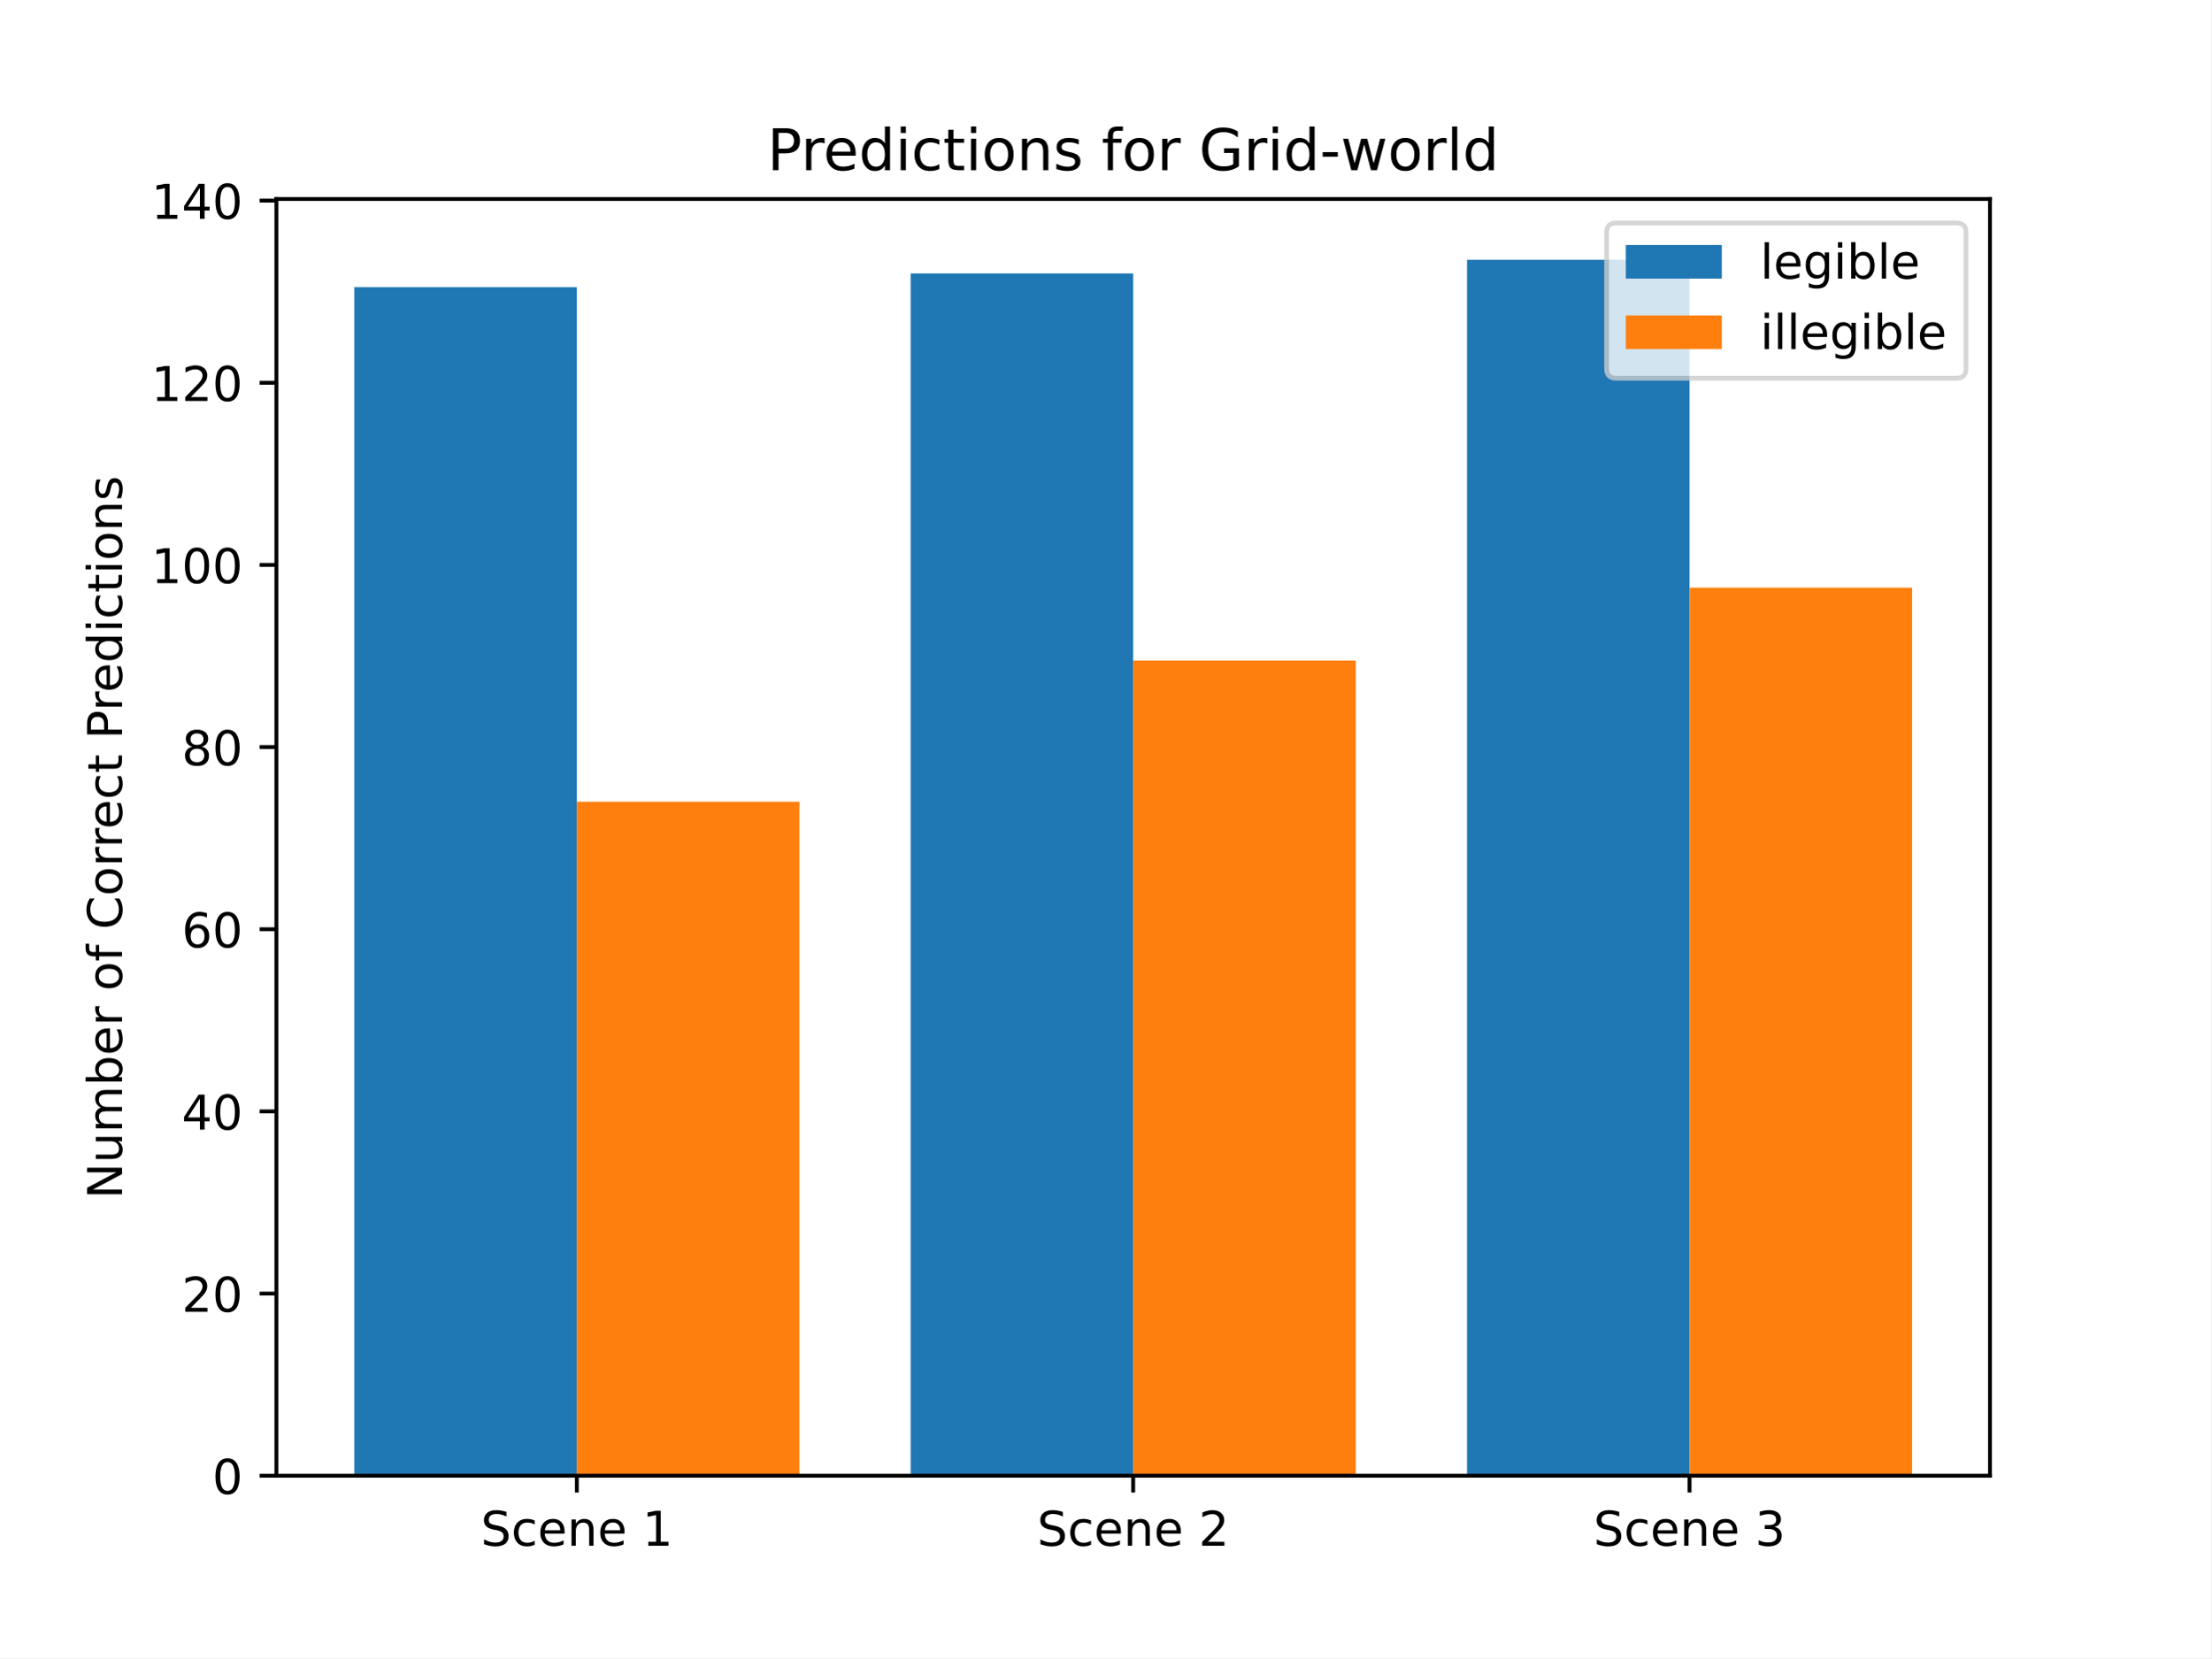
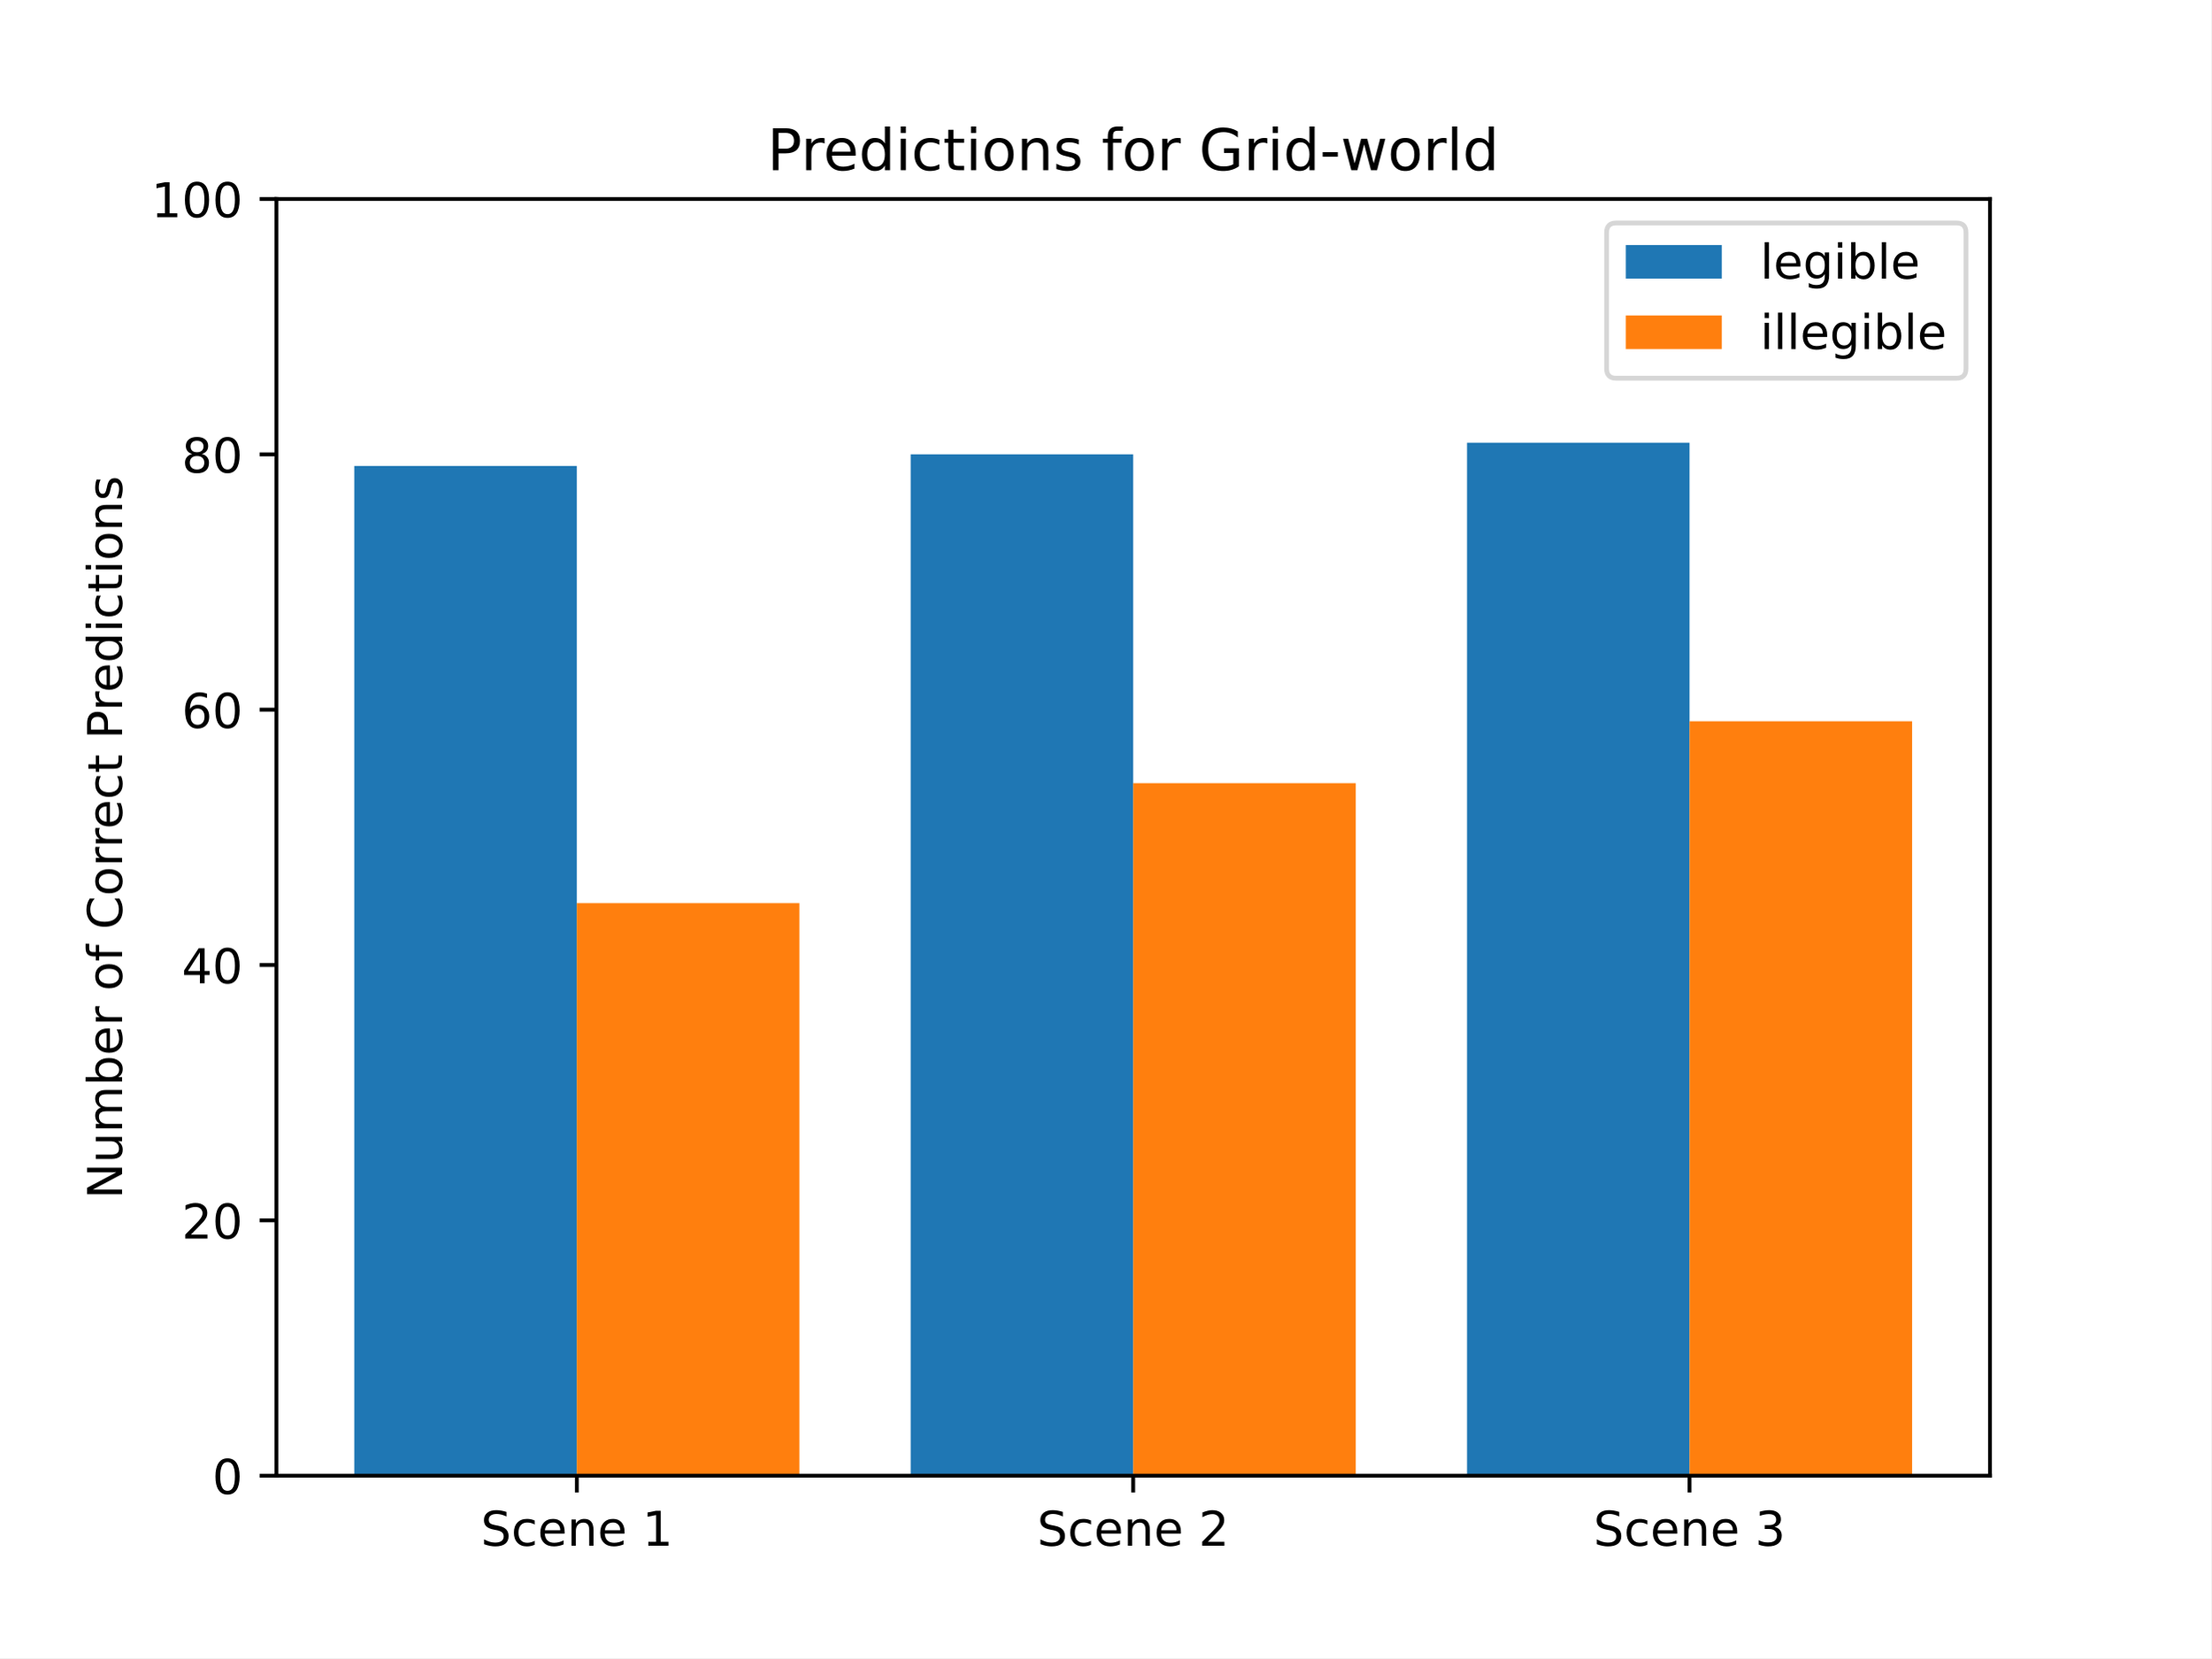
<svg xmlns="http://www.w3.org/2000/svg" xmlns:xlink="http://www.w3.org/1999/xlink" height="345.6pt" version="1.1" viewBox="0 0 460.8 345.6" width="460.8pt">
  <defs>
    <style type="text/css">*{stroke-linecap:butt;stroke-linejoin:round;}</style>
  </defs>
  <g id="figure_1">
    <g id="patch_1">
      <path d="M 0 345.6  L 460.8 345.6  L 460.8 0  L 0 0  z " style="fill:#ffffff;" />
    </g>
    <g id="axes_1">
      <g id="patch_2">
        <path d="M 57.6 307.584  L 414.72 307.584  L 414.72 41.472  L 57.6 41.472  z " style="fill:#ffffff;" />
      </g>
      <g id="patch_3">
-         <path clip-path="url(#p9edeacff8d)" d="M 73.833 307.584  L 120.212 307.584  L 120.212 59.839  L 73.833 59.839  z " style="fill:#1f77b4;" />
+         <path clip-path="url(#pe9027a96fc)" d="M 73.833 307.584  L 120.212 307.584  L 120.212 97.114  L 73.833 97.114  z " style="fill:#1f77b4;" />
      </g>
      <g id="patch_4">
-         <path clip-path="url(#p9edeacff8d)" d="M 189.781 307.584  L 236.16 307.584  L 236.16 56.992  L 189.781 56.992  z " style="fill:#1f77b4;" />
+         <path clip-path="url(#pe9027a96fc)" d="M 189.781 307.584  L 236.16 307.584  L 236.16 94.694  L 189.781 94.694  z " style="fill:#1f77b4;" />
      </g>
      <g id="patch_5">
-         <path clip-path="url(#p9edeacff8d)" d="M 305.729 307.584  L 352.108 307.584  L 352.108 54.144  L 305.729 54.144  z " style="fill:#1f77b4;" />
+         <path clip-path="url(#pe9027a96fc)" d="M 305.729 307.584  L 352.108 307.584  L 352.108 92.275  L 305.729 92.275  z " style="fill:#1f77b4;" />
      </g>
      <g id="patch_6">
-         <path clip-path="url(#p9edeacff8d)" d="M 120.212 307.584  L 166.591 307.584  L 166.591 167.1  L 120.212 167.1  z " style="fill:#ff7f0e;" />
+         <path clip-path="url(#pe9027a96fc)" d="M 120.212 307.584  L 166.591 307.584  L 166.591 188.237  L 120.212 188.237  z " style="fill:#ff7f0e;" />
      </g>
      <g id="patch_7">
-         <path clip-path="url(#p9edeacff8d)" d="M 236.16 307.584  L 282.539 307.584  L 282.539 137.675  L 236.16 137.675  z " style="fill:#ff7f0e;" />
+         <path clip-path="url(#pe9027a96fc)" d="M 236.16 307.584  L 282.539 307.584  L 282.539 163.238  L 236.16 163.238  z " style="fill:#ff7f0e;" />
      </g>
      <g id="patch_8">
-         <path clip-path="url(#p9edeacff8d)" d="M 352.108 307.584  L 398.487 307.584  L 398.487 122.487  L 352.108 122.487  z " style="fill:#ff7f0e;" />
+         <path clip-path="url(#pe9027a96fc)" d="M 352.108 307.584  L 398.487 307.584  L 398.487 150.336  L 352.108 150.336  z " style="fill:#ff7f0e;" />
      </g>
      <g id="matplotlib.axis_1">
        <g id="xtick_1">
          <g id="line2d_1">
            <defs>
-               <path d="M 0 0  L 0 3.5  " id="m3d73bdabed" style="stroke:#000000;stroke-width:0.8;" />
+               <path d="M 0 0  L 0 3.5  " id="m69c905ad87" style="stroke:#000000;stroke-width:0.8;" />
            </defs>
            <g>
-               <use style="stroke:#000000;stroke-width:0.8;" x="120.212" xlink:href="#m3d73bdabed" y="307.584" />
+               <use style="stroke:#000000;stroke-width:0.8;" x="120.212" xlink:href="#m69c905ad87" y="307.584" />
            </g>
          </g>
          <g id="text_1">
            <g transform="translate(100.1963 322.1824)scale(0.1 -0.1)">
              <defs>
                <path d="M 53.516 70.516  L 53.516 60.891  Q 47.906 63.578 42.922 64.891  Q 37.938 66.219 33.297 66.219  Q 25.25 66.219 20.875 63.094  Q 16.5 59.969 16.5 54.203  Q 16.5 49.359 19.406 46.891  Q 22.312 44.438 30.422 42.922  L 36.375 41.703  Q 47.406 39.594 52.656 34.297  Q 57.906 29 57.906 20.125  Q 57.906 9.516 50.797 4.047  Q 43.703 -1.422 29.984 -1.422  Q 24.812 -1.422 18.969 -0.25  Q 13.141 0.922 6.891 3.219  L 6.891 13.375  Q 12.891 10.016 18.656 8.297  Q 24.422 6.594 29.984 6.594  Q 38.422 6.594 43.016 9.906  Q 47.609 13.234 47.609 19.391  Q 47.609 24.75 44.312 27.781  Q 41.016 30.812 33.5 32.328  L 27.484 33.5  Q 16.453 35.688 11.516 40.375  Q 6.594 45.062 6.594 53.422  Q 6.594 63.094 13.406 68.656  Q 20.219 74.219 32.172 74.219  Q 37.312 74.219 42.625 73.281  Q 47.953 72.359 53.516 70.516  z " id="DejaVuSans-83" />
                <path d="M 48.781 52.594  L 48.781 44.188  Q 44.969 46.297 41.141 47.344  Q 37.312 48.391 33.406 48.391  Q 24.656 48.391 19.812 42.844  Q 14.984 37.312 14.984 27.297  Q 14.984 17.281 19.812 11.734  Q 24.656 6.203 33.406 6.203  Q 37.312 6.203 41.141 7.25  Q 44.969 8.297 48.781 10.406  L 48.781 2.094  Q 45.016 0.344 40.984 -0.531  Q 36.969 -1.422 32.422 -1.422  Q 20.062 -1.422 12.781 6.344  Q 5.516 14.109 5.516 27.297  Q 5.516 40.672 12.859 48.328  Q 20.219 56 33.016 56  Q 37.156 56 41.109 55.141  Q 45.062 54.297 48.781 52.594  z " id="DejaVuSans-99" />
                <path d="M 56.203 29.594  L 56.203 25.203  L 14.891 25.203  Q 15.484 15.922 20.484 11.062  Q 25.484 6.203 34.422 6.203  Q 39.594 6.203 44.453 7.469  Q 49.312 8.734 54.109 11.281  L 54.109 2.781  Q 49.266 0.734 44.188 -0.344  Q 39.109 -1.422 33.891 -1.422  Q 20.797 -1.422 13.156 6.188  Q 5.516 13.812 5.516 26.812  Q 5.516 40.234 12.766 48.109  Q 20.016 56 32.328 56  Q 43.359 56 49.781 48.891  Q 56.203 41.797 56.203 29.594  z M 47.219 32.234  Q 47.125 39.594 43.094 43.984  Q 39.062 48.391 32.422 48.391  Q 24.906 48.391 20.391 44.141  Q 15.875 39.891 15.188 32.172  z " id="DejaVuSans-101" />
                <path d="M 54.891 33.016  L 54.891 0  L 45.906 0  L 45.906 32.719  Q 45.906 40.484 42.875 44.328  Q 39.844 48.188 33.797 48.188  Q 26.516 48.188 22.312 43.547  Q 18.109 38.922 18.109 30.906  L 18.109 0  L 9.078 0  L 9.078 54.688  L 18.109 54.688  L 18.109 46.188  Q 21.344 51.125 25.703 53.562  Q 30.078 56 35.797 56  Q 45.219 56 50.047 50.172  Q 54.891 44.344 54.891 33.016  z " id="DejaVuSans-110" />
                <path id="DejaVuSans-32" />
                <path d="M 12.406 8.297  L 28.516 8.297  L 28.516 63.922  L 10.984 60.406  L 10.984 69.391  L 28.422 72.906  L 38.281 72.906  L 38.281 8.297  L 54.391 8.297  L 54.391 0  L 12.406 0  z " id="DejaVuSans-49" />
              </defs>
              <use xlink:href="#DejaVuSans-83" />
              <use x="63.477" xlink:href="#DejaVuSans-99" />
              <use x="118.457" xlink:href="#DejaVuSans-101" />
              <use x="179.98" xlink:href="#DejaVuSans-110" />
              <use x="243.359" xlink:href="#DejaVuSans-101" />
              <use x="304.883" xlink:href="#DejaVuSans-32" />
              <use x="336.67" xlink:href="#DejaVuSans-49" />
            </g>
          </g>
        </g>
        <g id="xtick_2">
          <g id="line2d_2">
            <g>
-               <use style="stroke:#000000;stroke-width:0.8;" x="236.16" xlink:href="#m3d73bdabed" y="307.584" />
+               <use style="stroke:#000000;stroke-width:0.8;" x="236.16" xlink:href="#m69c905ad87" y="307.584" />
            </g>
          </g>
          <g id="text_2">
            <g transform="translate(216.1444 322.1824)scale(0.1 -0.1)">
              <defs>
                <path d="M 19.188 8.297  L 53.609 8.297  L 53.609 0  L 7.328 0  L 7.328 8.297  Q 12.938 14.109 22.625 23.891  Q 32.328 33.688 34.812 36.531  Q 39.547 41.844 41.422 45.531  Q 43.312 49.219 43.312 52.781  Q 43.312 58.594 39.234 62.25  Q 35.156 65.922 28.609 65.922  Q 23.969 65.922 18.812 64.312  Q 13.672 62.703 7.812 59.422  L 7.812 69.391  Q 13.766 71.781 18.938 73  Q 24.125 74.219 28.422 74.219  Q 39.75 74.219 46.484 68.547  Q 53.219 62.891 53.219 53.422  Q 53.219 48.922 51.531 44.891  Q 49.859 40.875 45.406 35.406  Q 44.188 33.984 37.641 27.219  Q 31.109 20.453 19.188 8.297  z " id="DejaVuSans-50" />
              </defs>
              <use xlink:href="#DejaVuSans-83" />
              <use x="63.477" xlink:href="#DejaVuSans-99" />
              <use x="118.457" xlink:href="#DejaVuSans-101" />
              <use x="179.98" xlink:href="#DejaVuSans-110" />
              <use x="243.359" xlink:href="#DejaVuSans-101" />
              <use x="304.883" xlink:href="#DejaVuSans-32" />
              <use x="336.67" xlink:href="#DejaVuSans-50" />
            </g>
          </g>
        </g>
        <g id="xtick_3">
          <g id="line2d_3">
            <g>
-               <use style="stroke:#000000;stroke-width:0.8;" x="352.108" xlink:href="#m3d73bdabed" y="307.584" />
+               <use style="stroke:#000000;stroke-width:0.8;" x="352.108" xlink:href="#m69c905ad87" y="307.584" />
            </g>
          </g>
          <g id="text_3">
            <g transform="translate(332.0924 322.1824)scale(0.1 -0.1)">
              <defs>
                <path d="M 40.578 39.312  Q 47.656 37.797 51.625 33  Q 55.609 28.219 55.609 21.188  Q 55.609 10.406 48.188 4.484  Q 40.766 -1.422 27.094 -1.422  Q 22.516 -1.422 17.656 -0.516  Q 12.797 0.391 7.625 2.203  L 7.625 11.719  Q 11.719 9.328 16.594 8.109  Q 21.484 6.891 26.812 6.891  Q 36.078 6.891 40.938 10.547  Q 45.797 14.203 45.797 21.188  Q 45.797 27.641 41.281 31.266  Q 36.766 34.906 28.719 34.906  L 20.219 34.906  L 20.219 43.016  L 29.109 43.016  Q 36.375 43.016 40.234 45.922  Q 44.094 48.828 44.094 54.297  Q 44.094 59.906 40.109 62.906  Q 36.141 65.922 28.719 65.922  Q 24.656 65.922 20.016 65.031  Q 15.375 64.156 9.812 62.312  L 9.812 71.094  Q 15.438 72.656 20.344 73.438  Q 25.25 74.219 29.594 74.219  Q 40.828 74.219 47.359 69.109  Q 53.906 64.016 53.906 55.328  Q 53.906 49.266 50.438 45.094  Q 46.969 40.922 40.578 39.312  z " id="DejaVuSans-51" />
              </defs>
              <use xlink:href="#DejaVuSans-83" />
              <use x="63.477" xlink:href="#DejaVuSans-99" />
              <use x="118.457" xlink:href="#DejaVuSans-101" />
              <use x="179.98" xlink:href="#DejaVuSans-110" />
              <use x="243.359" xlink:href="#DejaVuSans-101" />
              <use x="304.883" xlink:href="#DejaVuSans-32" />
              <use x="336.67" xlink:href="#DejaVuSans-51" />
            </g>
          </g>
        </g>
      </g>
      <g id="matplotlib.axis_2">
        <g id="ytick_1">
          <g id="line2d_4">
            <defs>
-               <path d="M 0 0  L -3.5 0  " id="m4a8f189aef" style="stroke:#000000;stroke-width:0.8;" />
+               <path d="M 0 0  L -3.5 0  " id="mffb32afacd" style="stroke:#000000;stroke-width:0.8;" />
            </defs>
            <g>
-               <use style="stroke:#000000;stroke-width:0.8;" x="57.6" xlink:href="#m4a8f189aef" y="307.584" />
+               <use style="stroke:#000000;stroke-width:0.8;" x="57.6" xlink:href="#mffb32afacd" y="307.584" />
            </g>
          </g>
          <g id="text_4">
            <g transform="translate(44.2375 311.3832)scale(0.1 -0.1)">
              <defs>
                <path d="M 31.781 66.406  Q 24.172 66.406 20.328 58.906  Q 16.5 51.422 16.5 36.375  Q 16.5 21.391 20.328 13.891  Q 24.172 6.391 31.781 6.391  Q 39.453 6.391 43.281 13.891  Q 47.125 21.391 47.125 36.375  Q 47.125 51.422 43.281 58.906  Q 39.453 66.406 31.781 66.406  z M 31.781 74.219  Q 44.047 74.219 50.516 64.516  Q 56.984 54.828 56.984 36.375  Q 56.984 17.969 50.516 8.266  Q 44.047 -1.422 31.781 -1.422  Q 19.531 -1.422 13.062 8.266  Q 6.594 17.969 6.594 36.375  Q 6.594 54.828 13.062 64.516  Q 19.531 74.219 31.781 74.219  z " id="DejaVuSans-48" />
              </defs>
              <use xlink:href="#DejaVuSans-48" />
            </g>
          </g>
        </g>
        <g id="ytick_2">
          <g id="line2d_5">
            <g>
-               <use style="stroke:#000000;stroke-width:0.8;" x="57.6" xlink:href="#m4a8f189aef" y="269.615" />
+               <use style="stroke:#000000;stroke-width:0.8;" x="57.6" xlink:href="#mffb32afacd" y="254.362" />
            </g>
          </g>
          <g id="text_5">
-             <g transform="translate(37.875 273.4147)scale(0.1 -0.1)">
+             <g transform="translate(37.875 258.1608)scale(0.1 -0.1)">
              <use xlink:href="#DejaVuSans-50" />
              <use x="63.623" xlink:href="#DejaVuSans-48" />
            </g>
          </g>
        </g>
        <g id="ytick_3">
          <g id="line2d_6">
            <g>
-               <use style="stroke:#000000;stroke-width:0.8;" x="57.6" xlink:href="#m4a8f189aef" y="231.647" />
+               <use style="stroke:#000000;stroke-width:0.8;" x="57.6" xlink:href="#mffb32afacd" y="201.139" />
            </g>
          </g>
          <g id="text_6">
-             <g transform="translate(37.875 235.4461)scale(0.1 -0.1)">
+             <g transform="translate(37.875 204.9384)scale(0.1 -0.1)">
              <defs>
                <path d="M 37.797 64.312  L 12.891 25.391  L 37.797 25.391  z M 35.203 72.906  L 47.609 72.906  L 47.609 25.391  L 58.016 25.391  L 58.016 17.188  L 47.609 17.188  L 47.609 0  L 37.797 0  L 37.797 17.188  L 4.891 17.188  L 4.891 26.703  z " id="DejaVuSans-52" />
              </defs>
              <use xlink:href="#DejaVuSans-52" />
              <use x="63.623" xlink:href="#DejaVuSans-48" />
            </g>
          </g>
        </g>
        <g id="ytick_4">
          <g id="line2d_7">
            <g>
-               <use style="stroke:#000000;stroke-width:0.8;" x="57.6" xlink:href="#m4a8f189aef" y="193.678" />
+               <use style="stroke:#000000;stroke-width:0.8;" x="57.6" xlink:href="#mffb32afacd" y="147.917" />
            </g>
          </g>
          <g id="text_7">
-             <g transform="translate(37.875 197.4776)scale(0.1 -0.1)">
+             <g transform="translate(37.875 151.716)scale(0.1 -0.1)">
              <defs>
                <path d="M 33.016 40.375  Q 26.375 40.375 22.484 35.828  Q 18.609 31.297 18.609 23.391  Q 18.609 15.531 22.484 10.953  Q 26.375 6.391 33.016 6.391  Q 39.656 6.391 43.531 10.953  Q 47.406 15.531 47.406 23.391  Q 47.406 31.297 43.531 35.828  Q 39.656 40.375 33.016 40.375  z M 52.594 71.297  L 52.594 62.312  Q 48.875 64.062 45.094 64.984  Q 41.312 65.922 37.594 65.922  Q 27.828 65.922 22.672 59.328  Q 17.531 52.734 16.797 39.406  Q 19.672 43.656 24.016 45.922  Q 28.375 48.188 33.594 48.188  Q 44.578 48.188 50.953 41.516  Q 57.328 34.859 57.328 23.391  Q 57.328 12.156 50.688 5.359  Q 44.047 -1.422 33.016 -1.422  Q 20.359 -1.422 13.672 8.266  Q 6.984 17.969 6.984 36.375  Q 6.984 53.656 15.188 63.938  Q 23.391 74.219 37.203 74.219  Q 40.922 74.219 44.703 73.484  Q 48.484 72.75 52.594 71.297  z " id="DejaVuSans-54" />
              </defs>
              <use xlink:href="#DejaVuSans-54" />
              <use x="63.623" xlink:href="#DejaVuSans-48" />
            </g>
          </g>
        </g>
        <g id="ytick_5">
          <g id="line2d_8">
            <g>
-               <use style="stroke:#000000;stroke-width:0.8;" x="57.6" xlink:href="#m4a8f189aef" y="155.71" />
+               <use style="stroke:#000000;stroke-width:0.8;" x="57.6" xlink:href="#mffb32afacd" y="94.694" />
            </g>
          </g>
          <g id="text_8">
-             <g transform="translate(37.875 159.5091)scale(0.1 -0.1)">
+             <g transform="translate(37.875 98.49362)scale(0.1 -0.1)">
              <defs>
                <path d="M 31.781 34.625  Q 24.75 34.625 20.719 30.859  Q 16.703 27.094 16.703 20.516  Q 16.703 13.922 20.719 10.156  Q 24.75 6.391 31.781 6.391  Q 38.812 6.391 42.859 10.172  Q 46.922 13.969 46.922 20.516  Q 46.922 27.094 42.891 30.859  Q 38.875 34.625 31.781 34.625  z M 21.922 38.812  Q 15.578 40.375 12.031 44.719  Q 8.5 49.078 8.5 55.328  Q 8.5 64.062 14.719 69.141  Q 20.953 74.219 31.781 74.219  Q 42.672 74.219 48.875 69.141  Q 55.078 64.062 55.078 55.328  Q 55.078 49.078 51.531 44.719  Q 48 40.375 41.703 38.812  Q 48.828 37.156 52.797 32.312  Q 56.781 27.484 56.781 20.516  Q 56.781 9.906 50.312 4.234  Q 43.844 -1.422 31.781 -1.422  Q 19.734 -1.422 13.25 4.234  Q 6.781 9.906 6.781 20.516  Q 6.781 27.484 10.781 32.312  Q 14.797 37.156 21.922 38.812  z M 18.312 54.391  Q 18.312 48.734 21.844 45.562  Q 25.391 42.391 31.781 42.391  Q 38.141 42.391 41.719 45.562  Q 45.312 48.734 45.312 54.391  Q 45.312 60.062 41.719 63.234  Q 38.141 66.406 31.781 66.406  Q 25.391 66.406 21.844 63.234  Q 18.312 60.062 18.312 54.391  z " id="DejaVuSans-56" />
              </defs>
              <use xlink:href="#DejaVuSans-56" />
              <use x="63.623" xlink:href="#DejaVuSans-48" />
            </g>
          </g>
        </g>
        <g id="ytick_6">
          <g id="line2d_9">
            <g>
-               <use style="stroke:#000000;stroke-width:0.8;" x="57.6" xlink:href="#m4a8f189aef" y="117.741" />
+               <use style="stroke:#000000;stroke-width:0.8;" x="57.6" xlink:href="#mffb32afacd" y="41.472" />
            </g>
          </g>
          <g id="text_9">
-             <g transform="translate(31.5125 121.5405)scale(0.1 -0.1)">
+             <g transform="translate(31.5125 45.27122)scale(0.1 -0.1)">
              <use xlink:href="#DejaVuSans-49" />
              <use x="63.623" xlink:href="#DejaVuSans-48" />
              <use x="127.246" xlink:href="#DejaVuSans-48" />
            </g>
          </g>
        </g>
-         <g id="ytick_7">
-           <g id="line2d_10">
-             <g>
-               <use style="stroke:#000000;stroke-width:0.8;" x="57.6" xlink:href="#m4a8f189aef" y="79.773" />
-             </g>
-           </g>
-           <g id="text_10">
-             <g transform="translate(31.5125 83.57198)scale(0.1 -0.1)">
-               <use xlink:href="#DejaVuSans-49" />
-               <use x="63.623" xlink:href="#DejaVuSans-50" />
-               <use x="127.246" xlink:href="#DejaVuSans-48" />
-             </g>
-           </g>
-         </g>
-         <g id="ytick_8">
-           <g id="line2d_11">
-             <g>
-               <use style="stroke:#000000;stroke-width:0.8;" x="57.6" xlink:href="#m4a8f189aef" y="41.804" />
-             </g>
-           </g>
-           <g id="text_11">
-             <g transform="translate(31.5125 45.60344)scale(0.1 -0.1)">
-               <use xlink:href="#DejaVuSans-49" />
-               <use x="63.623" xlink:href="#DejaVuSans-52" />
-               <use x="127.246" xlink:href="#DejaVuSans-48" />
-             </g>
-           </g>
-         </g>
-         <g id="text_12">
+         <g id="text_10">
          <g transform="translate(25.43281 249.8897)rotate(-90)scale(0.1 -0.1)">
            <defs>
              <path d="M 9.812 72.906  L 23.094 72.906  L 55.422 11.922  L 55.422 72.906  L 64.984 72.906  L 64.984 0  L 51.703 0  L 19.391 60.984  L 19.391 0  L 9.812 0  z " id="DejaVuSans-78" />
              <path d="M 8.5 21.578  L 8.5 54.688  L 17.484 54.688  L 17.484 21.922  Q 17.484 14.156 20.5 10.266  Q 23.531 6.391 29.594 6.391  Q 36.859 6.391 41.078 11.031  Q 45.312 15.672 45.312 23.688  L 45.312 54.688  L 54.297 54.688  L 54.297 0  L 45.312 0  L 45.312 8.406  Q 42.047 3.422 37.719 1  Q 33.406 -1.422 27.688 -1.422  Q 18.266 -1.422 13.375 4.438  Q 8.5 10.297 8.5 21.578  z M 31.109 56  z " id="DejaVuSans-117" />
              <path d="M 52 44.188  Q 55.375 50.25 60.062 53.125  Q 64.75 56 71.094 56  Q 79.641 56 84.281 50.016  Q 88.922 44.047 88.922 33.016  L 88.922 0  L 79.891 0  L 79.891 32.719  Q 79.891 40.578 77.094 44.375  Q 74.312 48.188 68.609 48.188  Q 61.625 48.188 57.562 43.547  Q 53.516 38.922 53.516 30.906  L 53.516 0  L 44.484 0  L 44.484 32.719  Q 44.484 40.625 41.703 44.406  Q 38.922 48.188 33.109 48.188  Q 26.219 48.188 22.156 43.531  Q 18.109 38.875 18.109 30.906  L 18.109 0  L 9.078 0  L 9.078 54.688  L 18.109 54.688  L 18.109 46.188  Q 21.188 51.219 25.484 53.609  Q 29.781 56 35.688 56  Q 41.656 56 45.828 52.969  Q 50 49.953 52 44.188  z " id="DejaVuSans-109" />
              <path d="M 48.688 27.297  Q 48.688 37.203 44.609 42.844  Q 40.531 48.484 33.406 48.484  Q 26.266 48.484 22.188 42.844  Q 18.109 37.203 18.109 27.297  Q 18.109 17.391 22.188 11.75  Q 26.266 6.109 33.406 6.109  Q 40.531 6.109 44.609 11.75  Q 48.688 17.391 48.688 27.297  z M 18.109 46.391  Q 20.953 51.266 25.266 53.625  Q 29.594 56 35.594 56  Q 45.562 56 51.781 48.094  Q 58.016 40.188 58.016 27.297  Q 58.016 14.406 51.781 6.484  Q 45.562 -1.422 35.594 -1.422  Q 29.594 -1.422 25.266 0.953  Q 20.953 3.328 18.109 8.203  L 18.109 0  L 9.078 0  L 9.078 75.984  L 18.109 75.984  z " id="DejaVuSans-98" />
              <path d="M 41.109 46.297  Q 39.594 47.172 37.812 47.578  Q 36.031 48 33.891 48  Q 26.266 48 22.188 43.047  Q 18.109 38.094 18.109 28.812  L 18.109 0  L 9.078 0  L 9.078 54.688  L 18.109 54.688  L 18.109 46.188  Q 20.953 51.172 25.484 53.578  Q 30.031 56 36.531 56  Q 37.453 56 38.578 55.875  Q 39.703 55.766 41.062 55.516  z " id="DejaVuSans-114" />
              <path d="M 30.609 48.391  Q 23.391 48.391 19.188 42.75  Q 14.984 37.109 14.984 27.297  Q 14.984 17.484 19.156 11.844  Q 23.344 6.203 30.609 6.203  Q 37.797 6.203 41.984 11.859  Q 46.188 17.531 46.188 27.297  Q 46.188 37.016 41.984 42.703  Q 37.797 48.391 30.609 48.391  z M 30.609 56  Q 42.328 56 49.016 48.375  Q 55.719 40.766 55.719 27.297  Q 55.719 13.875 49.016 6.219  Q 42.328 -1.422 30.609 -1.422  Q 18.844 -1.422 12.172 6.219  Q 5.516 13.875 5.516 27.297  Q 5.516 40.766 12.172 48.375  Q 18.844 56 30.609 56  z " id="DejaVuSans-111" />
              <path d="M 37.109 75.984  L 37.109 68.5  L 28.516 68.5  Q 23.688 68.5 21.797 66.547  Q 19.922 64.594 19.922 59.516  L 19.922 54.688  L 34.719 54.688  L 34.719 47.703  L 19.922 47.703  L 19.922 0  L 10.891 0  L 10.891 47.703  L 2.297 47.703  L 2.297 54.688  L 10.891 54.688  L 10.891 58.5  Q 10.891 67.625 15.141 71.797  Q 19.391 75.984 28.609 75.984  z " id="DejaVuSans-102" />
              <path d="M 64.406 67.281  L 64.406 56.891  Q 59.422 61.531 53.781 63.812  Q 48.141 66.109 41.797 66.109  Q 29.297 66.109 22.656 58.469  Q 16.016 50.828 16.016 36.375  Q 16.016 21.969 22.656 14.328  Q 29.297 6.688 41.797 6.688  Q 48.141 6.688 53.781 8.984  Q 59.422 11.281 64.406 15.922  L 64.406 5.609  Q 59.234 2.094 53.438 0.328  Q 47.656 -1.422 41.219 -1.422  Q 24.656 -1.422 15.125 8.703  Q 5.609 18.844 5.609 36.375  Q 5.609 53.953 15.125 64.078  Q 24.656 74.219 41.219 74.219  Q 47.75 74.219 53.531 72.484  Q 59.328 70.75 64.406 67.281  z " id="DejaVuSans-67" />
              <path d="M 18.312 70.219  L 18.312 54.688  L 36.812 54.688  L 36.812 47.703  L 18.312 47.703  L 18.312 18.016  Q 18.312 11.328 20.141 9.422  Q 21.969 7.516 27.594 7.516  L 36.812 7.516  L 36.812 0  L 27.594 0  Q 17.188 0 13.234 3.875  Q 9.281 7.766 9.281 18.016  L 9.281 47.703  L 2.688 47.703  L 2.688 54.688  L 9.281 54.688  L 9.281 70.219  z " id="DejaVuSans-116" />
              <path d="M 19.672 64.797  L 19.672 37.406  L 32.078 37.406  Q 38.969 37.406 42.719 40.969  Q 46.484 44.531 46.484 51.125  Q 46.484 57.672 42.719 61.234  Q 38.969 64.797 32.078 64.797  z M 9.812 72.906  L 32.078 72.906  Q 44.344 72.906 50.609 67.359  Q 56.891 61.812 56.891 51.125  Q 56.891 40.328 50.609 34.812  Q 44.344 29.297 32.078 29.297  L 19.672 29.297  L 19.672 0  L 9.812 0  z " id="DejaVuSans-80" />
              <path d="M 45.406 46.391  L 45.406 75.984  L 54.391 75.984  L 54.391 0  L 45.406 0  L 45.406 8.203  Q 42.578 3.328 38.25 0.953  Q 33.938 -1.422 27.875 -1.422  Q 17.969 -1.422 11.734 6.484  Q 5.516 14.406 5.516 27.297  Q 5.516 40.188 11.734 48.094  Q 17.969 56 27.875 56  Q 33.938 56 38.25 53.625  Q 42.578 51.266 45.406 46.391  z M 14.797 27.297  Q 14.797 17.391 18.875 11.75  Q 22.953 6.109 30.078 6.109  Q 37.203 6.109 41.297 11.75  Q 45.406 17.391 45.406 27.297  Q 45.406 37.203 41.297 42.844  Q 37.203 48.484 30.078 48.484  Q 22.953 48.484 18.875 42.844  Q 14.797 37.203 14.797 27.297  z " id="DejaVuSans-100" />
              <path d="M 9.422 54.688  L 18.406 54.688  L 18.406 0  L 9.422 0  z M 9.422 75.984  L 18.406 75.984  L 18.406 64.594  L 9.422 64.594  z " id="DejaVuSans-105" />
              <path d="M 44.281 53.078  L 44.281 44.578  Q 40.484 46.531 36.375 47.5  Q 32.281 48.484 27.875 48.484  Q 21.188 48.484 17.844 46.438  Q 14.5 44.391 14.5 40.281  Q 14.5 37.156 16.891 35.375  Q 19.281 33.594 26.516 31.984  L 29.594 31.297  Q 39.156 29.25 43.188 25.516  Q 47.219 21.781 47.219 15.094  Q 47.219 7.469 41.188 3.016  Q 35.156 -1.422 24.609 -1.422  Q 20.219 -1.422 15.453 -0.562  Q 10.688 0.297 5.422 2  L 5.422 11.281  Q 10.406 8.688 15.234 7.391  Q 20.062 6.109 24.812 6.109  Q 31.156 6.109 34.562 8.281  Q 37.984 10.453 37.984 14.406  Q 37.984 18.062 35.516 20.016  Q 33.062 21.969 24.703 23.781  L 21.578 24.516  Q 13.234 26.266 9.516 29.906  Q 5.812 33.547 5.812 39.891  Q 5.812 47.609 11.281 51.797  Q 16.75 56 26.812 56  Q 31.781 56 36.172 55.266  Q 40.578 54.547 44.281 53.078  z " id="DejaVuSans-115" />
            </defs>
            <use xlink:href="#DejaVuSans-78" />
            <use x="74.805" xlink:href="#DejaVuSans-117" />
            <use x="138.184" xlink:href="#DejaVuSans-109" />
            <use x="235.596" xlink:href="#DejaVuSans-98" />
            <use x="299.072" xlink:href="#DejaVuSans-101" />
            <use x="360.596" xlink:href="#DejaVuSans-114" />
            <use x="401.709" xlink:href="#DejaVuSans-32" />
            <use x="433.496" xlink:href="#DejaVuSans-111" />
            <use x="494.678" xlink:href="#DejaVuSans-102" />
            <use x="529.883" xlink:href="#DejaVuSans-32" />
            <use x="561.67" xlink:href="#DejaVuSans-67" />
            <use x="631.494" xlink:href="#DejaVuSans-111" />
            <use x="692.676" xlink:href="#DejaVuSans-114" />
            <use x="732.039" xlink:href="#DejaVuSans-114" />
            <use x="770.902" xlink:href="#DejaVuSans-101" />
            <use x="832.426" xlink:href="#DejaVuSans-99" />
            <use x="887.406" xlink:href="#DejaVuSans-116" />
            <use x="926.615" xlink:href="#DejaVuSans-32" />
            <use x="958.402" xlink:href="#DejaVuSans-80" />
            <use x="1016.955" xlink:href="#DejaVuSans-114" />
            <use x="1055.818" xlink:href="#DejaVuSans-101" />
            <use x="1117.342" xlink:href="#DejaVuSans-100" />
            <use x="1180.818" xlink:href="#DejaVuSans-105" />
            <use x="1208.602" xlink:href="#DejaVuSans-99" />
            <use x="1263.582" xlink:href="#DejaVuSans-116" />
            <use x="1302.791" xlink:href="#DejaVuSans-105" />
            <use x="1330.574" xlink:href="#DejaVuSans-111" />
            <use x="1391.756" xlink:href="#DejaVuSans-110" />
            <use x="1455.135" xlink:href="#DejaVuSans-115" />
          </g>
        </g>
      </g>
      <g id="patch_9">
        <path d="M 57.6 307.584  L 57.6 41.472  " style="fill:none;stroke:#000000;stroke-linecap:square;stroke-linejoin:miter;stroke-width:0.8;" />
      </g>
      <g id="patch_10">
        <path d="M 414.72 307.584  L 414.72 41.472  " style="fill:none;stroke:#000000;stroke-linecap:square;stroke-linejoin:miter;stroke-width:0.8;" />
      </g>
      <g id="patch_11">
        <path d="M 57.6 307.584  L 414.72 307.584  " style="fill:none;stroke:#000000;stroke-linecap:square;stroke-linejoin:miter;stroke-width:0.8;" />
      </g>
      <g id="patch_12">
        <path d="M 57.6 41.472  L 414.72 41.472  " style="fill:none;stroke:#000000;stroke-linecap:square;stroke-linejoin:miter;stroke-width:0.8;" />
      </g>
-       <g id="text_13">
+       <g id="text_11">
        <g transform="translate(159.8897 35.472)scale(0.12 -0.12)">
          <defs>
            <path d="M 59.516 10.406  L 59.516 29.984  L 43.406 29.984  L 43.406 38.094  L 69.281 38.094  L 69.281 6.781  Q 63.578 2.734 56.688 0.656  Q 49.812 -1.422 42 -1.422  Q 24.906 -1.422 15.25 8.562  Q 5.609 18.562 5.609 36.375  Q 5.609 54.25 15.25 64.234  Q 24.906 74.219 42 74.219  Q 49.125 74.219 55.547 72.453  Q 61.969 70.703 67.391 67.281  L 67.391 56.781  Q 61.922 61.422 55.766 63.766  Q 49.609 66.109 42.828 66.109  Q 29.438 66.109 22.719 58.641  Q 16.016 51.172 16.016 36.375  Q 16.016 21.625 22.719 14.156  Q 29.438 6.688 42.828 6.688  Q 48.047 6.688 52.141 7.594  Q 56.25 8.5 59.516 10.406  z " id="DejaVuSans-71" />
            <path d="M 4.891 31.391  L 31.203 31.391  L 31.203 23.391  L 4.891 23.391  z " id="DejaVuSans-45" />
            <path d="M 4.203 54.688  L 13.188 54.688  L 24.422 12.016  L 35.594 54.688  L 46.188 54.688  L 57.422 12.016  L 68.609 54.688  L 77.594 54.688  L 63.281 0  L 52.688 0  L 40.922 44.828  L 29.109 0  L 18.5 0  z " id="DejaVuSans-119" />
            <path d="M 9.422 75.984  L 18.406 75.984  L 18.406 0  L 9.422 0  z " id="DejaVuSans-108" />
          </defs>
          <use xlink:href="#DejaVuSans-80" />
          <use x="58.553" xlink:href="#DejaVuSans-114" />
          <use x="97.416" xlink:href="#DejaVuSans-101" />
          <use x="158.939" xlink:href="#DejaVuSans-100" />
          <use x="222.416" xlink:href="#DejaVuSans-105" />
          <use x="250.199" xlink:href="#DejaVuSans-99" />
          <use x="305.18" xlink:href="#DejaVuSans-116" />
          <use x="344.389" xlink:href="#DejaVuSans-105" />
          <use x="372.172" xlink:href="#DejaVuSans-111" />
          <use x="433.354" xlink:href="#DejaVuSans-110" />
          <use x="496.732" xlink:href="#DejaVuSans-115" />
          <use x="548.832" xlink:href="#DejaVuSans-32" />
          <use x="580.619" xlink:href="#DejaVuSans-102" />
          <use x="615.824" xlink:href="#DejaVuSans-111" />
          <use x="677.006" xlink:href="#DejaVuSans-114" />
          <use x="718.119" xlink:href="#DejaVuSans-32" />
          <use x="749.906" xlink:href="#DejaVuSans-71" />
          <use x="827.396" xlink:href="#DejaVuSans-114" />
          <use x="868.51" xlink:href="#DejaVuSans-105" />
          <use x="896.293" xlink:href="#DejaVuSans-100" />
          <use x="959.77" xlink:href="#DejaVuSans-45" />
          <use x="995.854" xlink:href="#DejaVuSans-119" />
          <use x="1077.641" xlink:href="#DejaVuSans-111" />
          <use x="1138.822" xlink:href="#DejaVuSans-114" />
          <use x="1179.936" xlink:href="#DejaVuSans-108" />
          <use x="1207.719" xlink:href="#DejaVuSans-100" />
        </g>
      </g>
      <g id="legend_1">
        <g id="patch_13">
          <path d="M 336.826 78.828  L 407.72 78.828  Q 409.72 78.828 409.72 76.828  L 409.72 48.472  Q 409.72 46.472 407.72 46.472  L 336.826 46.472  Q 334.826 46.472 334.826 48.472  L 334.826 76.828  Q 334.826 78.828 336.826 78.828  z " style="fill:#ffffff;opacity:0.8;stroke:#cccccc;stroke-linejoin:miter;" />
        </g>
        <g id="patch_14">
          <path d="M 338.826 58.07  L 358.826 58.07  L 358.826 51.07  L 338.826 51.07  z " style="fill:#1f77b4;" />
        </g>
-         <g id="text_14">
+         <g id="text_12">
          <g transform="translate(366.8263 58.07044)scale(0.1 -0.1)">
            <defs>
              <path d="M 45.406 27.984  Q 45.406 37.75 41.375 43.109  Q 37.359 48.484 30.078 48.484  Q 22.859 48.484 18.828 43.109  Q 14.797 37.75 14.797 27.984  Q 14.797 18.266 18.828 12.891  Q 22.859 7.516 30.078 7.516  Q 37.359 7.516 41.375 12.891  Q 45.406 18.266 45.406 27.984  z M 54.391 6.781  Q 54.391 -7.172 48.188 -13.984  Q 42 -20.797 29.203 -20.797  Q 24.469 -20.797 20.266 -20.094  Q 16.062 -19.391 12.109 -17.922  L 12.109 -9.188  Q 16.062 -11.328 19.922 -12.344  Q 23.781 -13.375 27.781 -13.375  Q 36.625 -13.375 41.016 -8.766  Q 45.406 -4.156 45.406 5.172  L 45.406 9.625  Q 42.625 4.781 38.281 2.391  Q 33.938 0 27.875 0  Q 17.828 0 11.672 7.656  Q 5.516 15.328 5.516 27.984  Q 5.516 40.672 11.672 48.328  Q 17.828 56 27.875 56  Q 33.938 56 38.281 53.609  Q 42.625 51.219 45.406 46.391  L 45.406 54.688  L 54.391 54.688  z " id="DejaVuSans-103" />
            </defs>
            <use xlink:href="#DejaVuSans-108" />
            <use x="27.783" xlink:href="#DejaVuSans-101" />
            <use x="89.307" xlink:href="#DejaVuSans-103" />
            <use x="152.783" xlink:href="#DejaVuSans-105" />
            <use x="180.566" xlink:href="#DejaVuSans-98" />
            <use x="244.043" xlink:href="#DejaVuSans-108" />
            <use x="271.826" xlink:href="#DejaVuSans-101" />
          </g>
        </g>
        <g id="patch_15">
          <path d="M 338.826 72.749  L 358.826 72.749  L 358.826 65.749  L 338.826 65.749  z " style="fill:#ff7f0e;" />
        </g>
-         <g id="text_15">
+         <g id="text_13">
          <g transform="translate(366.8263 72.74856)scale(0.1 -0.1)">
            <use xlink:href="#DejaVuSans-105" />
            <use x="27.783" xlink:href="#DejaVuSans-108" />
            <use x="55.566" xlink:href="#DejaVuSans-108" />
            <use x="83.35" xlink:href="#DejaVuSans-101" />
            <use x="144.873" xlink:href="#DejaVuSans-103" />
            <use x="208.35" xlink:href="#DejaVuSans-105" />
            <use x="236.133" xlink:href="#DejaVuSans-98" />
            <use x="299.609" xlink:href="#DejaVuSans-108" />
            <use x="327.393" xlink:href="#DejaVuSans-101" />
          </g>
        </g>
      </g>
    </g>
  </g>
  <defs>
-     <clipPath id="p9edeacff8d">
+     <clipPath id="pe9027a96fc">
      <rect height="266.112" width="357.12" x="57.6" y="41.472" />
    </clipPath>
  </defs>
</svg>
